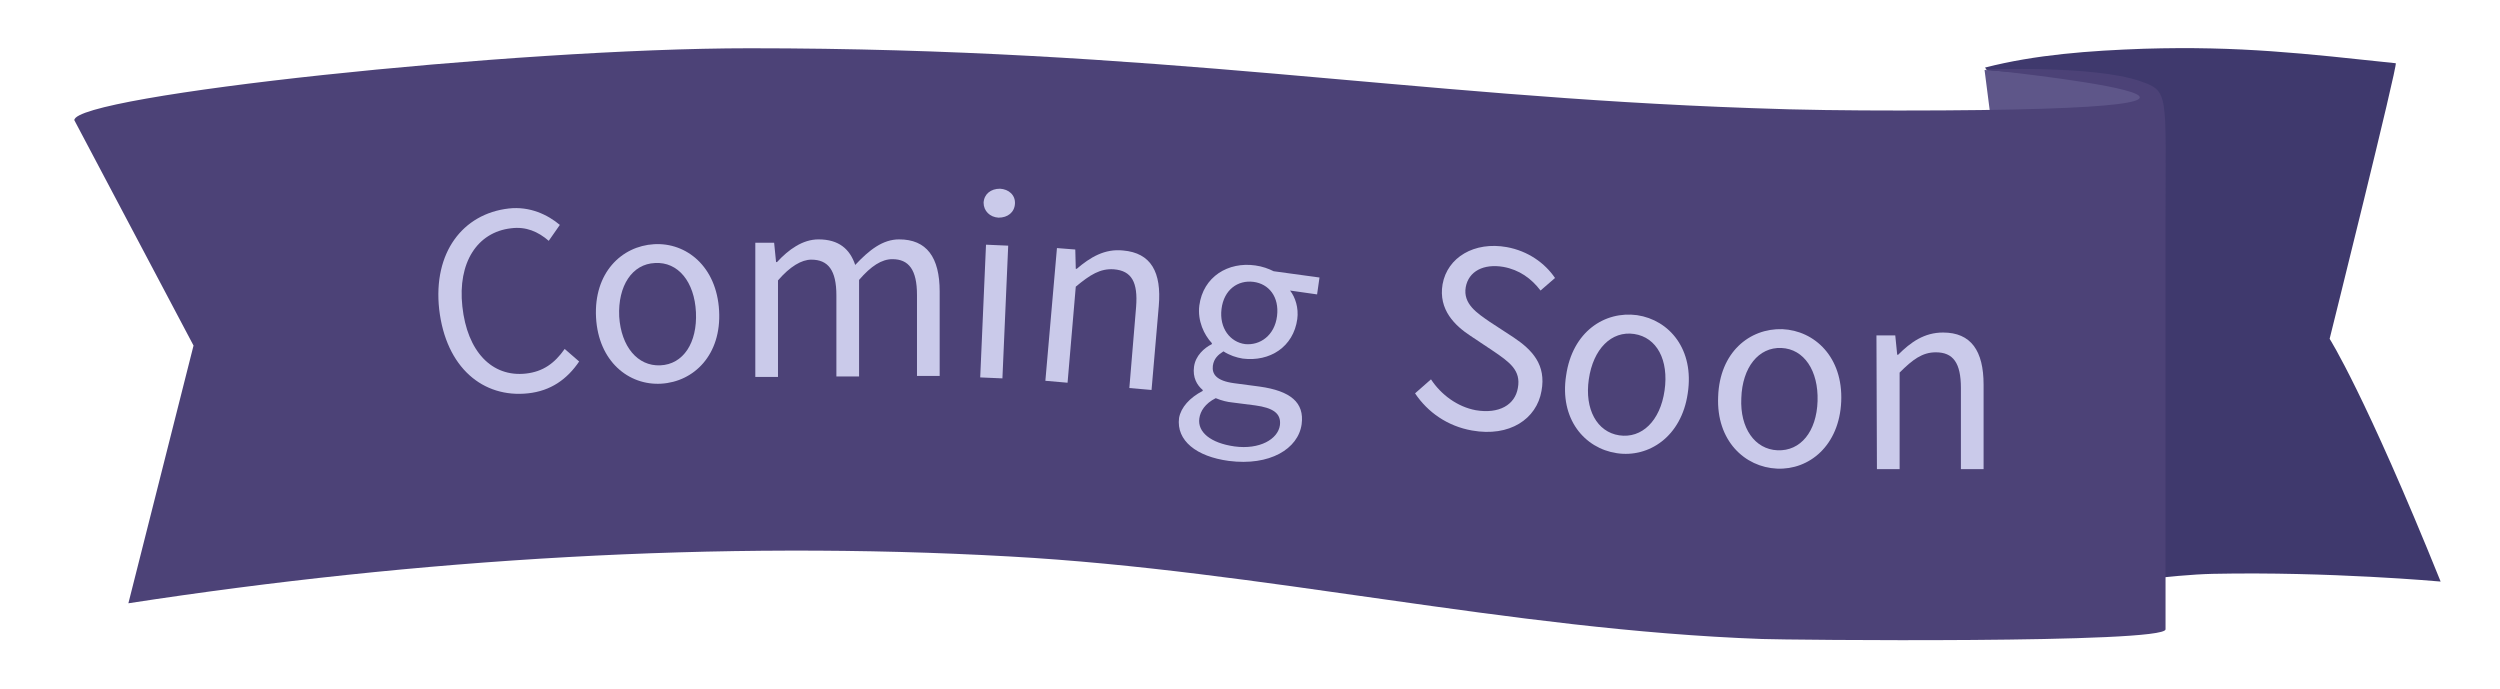
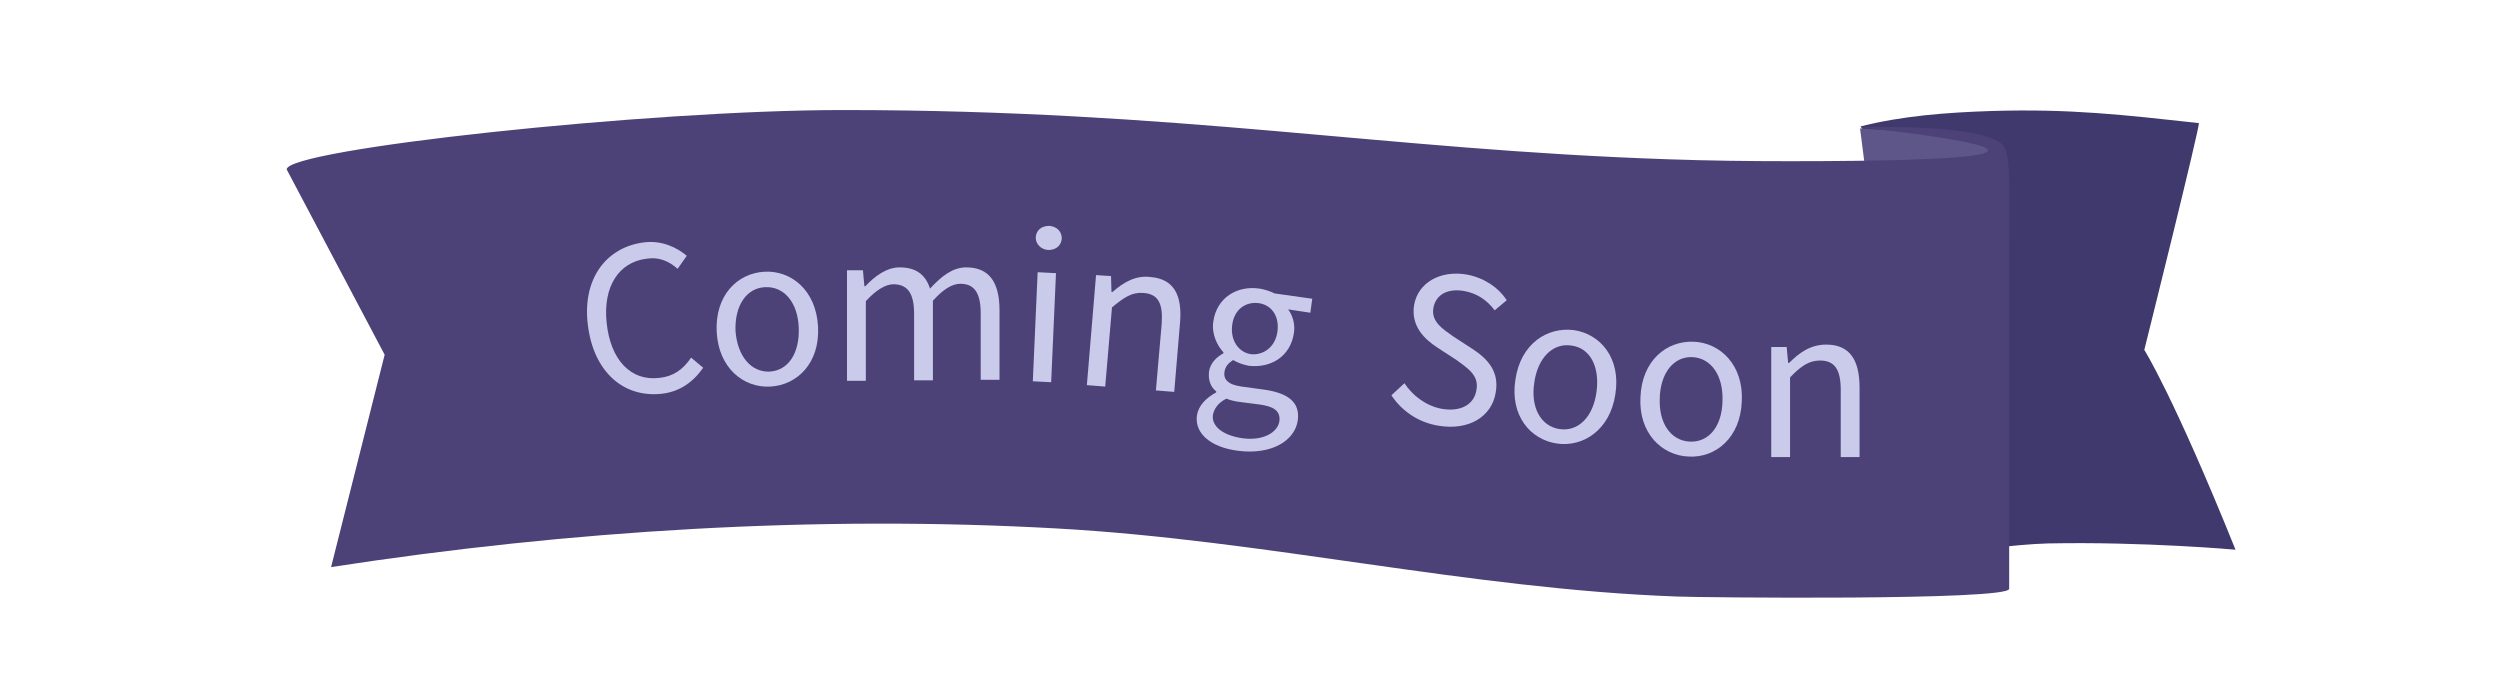
- <svg xmlns="http://www.w3.org/2000/svg" version="1.1" id="Layer_1" x="0px" y="0px" viewBox="-220 209.3 518 142.7" style="enable-background:new -220 209.3 518 142.7;" xml:space="preserve">
+ <svg xmlns="http://www.w3.org/2000/svg" version="1.1" id="Layer_1" x="0px" y="0px" viewBox="0 0 518 142.7" style="enable-background:new 0 0 518 142.7;" xml:space="preserve">
  <style type="text/css">
	.st0{fill:#3F396D;}
	.st1{fill:#5E5689;}
	.st2{fill:#4C4277;}
	.st3{fill:#CACAEA;}
</style>
-   <path class="st0" d="M193.2,226.6c-0.4-1.1-1.1-2.2-1.9-3.3c10.5-2.7,21.7-3.5,32.9-3.9c19.9-0.6,33.3,1,52.2,3  c0.5,0.1-13.7,57.1-13.7,57.1s7.3,11.4,23,50.3c0,0-23.1-2.1-47.2-1.6c-8.8,0.2-20.8,2.1-29.5,2.9c-5.4,0.5-5.2,0.6-5.6-3.3  c-0.3-3.2-0.6-6.5-0.9-9.7c-2.3-25-4.7-49.9-7-74.9c-0.3-3.5-0.7-7-1-10.5C194.2,230.7,194,228.6,193.2,226.6z" />
-   <polygon class="st1" points="227.5,331.4 205.3,333.9 191.2,223.8 223.3,226.2 " />
-   <path class="st2" d="M-204.6,234.2c0-5.1,90.9-14.9,139.9-14.9c85,0,135.9,9.9,207.6,12.4c10.2,0.4,20.4,0.5,30.7,0.5  c100.5,0,17.7-8.5,17.7-8.5s22.6-0.9,32.1,2.4c6.1,2.1,5.3,2.4,5.3,28.4s0,85.2,0,85.2c0,3-78.8,2.2-83.6,2  c-52.6-1.9-103.4-14.2-155.9-17.1c-60.5-3.4-122.8,0.5-182.6,9.7l13.5-53.4L-204.6,234.2z" />
-   <path class="st2" d="M200.7,273.4l-0.4-5.3l4.7-0.2l0.1,5.3l0.4,21.4l-3.2,0.2L200.7,273.4z M204.2,299.4c1.8-0.1,3.4,1.3,3.5,3.5  c0.1,2-1.4,3.6-3.2,3.7c-1.9,0.1-3.5-1.3-3.6-3.4C200.9,301.1,202.4,299.5,204.2,299.4z" />
-   <path class="st3" d="M-114.6,252.5c4.4-0.5,8.1,1.3,10.6,3.4l-2.3,3.3c-2.2-1.9-4.7-3-7.8-2.6c-7,0.8-11.1,7.1-10.1,16.2  c1,9.3,6.1,14.7,13.2,13.9c3.5-0.4,5.9-2.1,8-5.1l3,2.6c-2.5,3.7-5.9,6.1-10.6,6.6c-9.3,1-17-5.3-18.4-17.4  C-130.3,261.6-124.1,253.6-114.6,252.5z" />
-   <path class="st3" d="M-84.5,259.9c6.7-0.4,13,4.6,13.5,13.8c0.5,9.1-5.2,14.7-12,15.1c-6.7,0.4-13-4.6-13.5-13.7  C-97,265.8-91.2,260.3-84.5,259.9z M-83.2,285c4.8-0.2,7.7-4.7,7.4-11s-3.7-10.5-8.5-10.2c-4.7,0.2-7.7,4.7-7.4,11.1  C-91.3,281.1-87.9,285.2-83.2,285z" />
-   <path class="st3" d="M-63.5,259.6h3.9l0.4,4h0.2c2.4-2.6,5.3-4.7,8.6-4.7c4.2,0,6.5,2,7.6,5.3c2.9-3.1,5.7-5.3,9.1-5.3  c5.7,0,8.4,3.7,8.4,10.8v17.5H-30v-16.8c0-5.2-1.7-7.4-5.1-7.4c-2.2,0-4.4,1.4-6.9,4.3v20h-4.7v-16.8c0-5.2-1.7-7.4-5.2-7.4  c-2,0-4.4,1.4-6.9,4.3v20h-4.7L-63.5,259.6z" />
-   <path class="st3" d="M-15.7,260l4.6,0.2l-1.2,27.5l-4.6-0.2L-15.7,260z M-16.2,251.3c0.1-1.8,1.5-2.9,3.4-2.9  c1.8,0.1,3.2,1.3,3.1,3.1c-0.1,1.8-1.5,2.9-3.4,2.9C-14.9,254.3-16.2,253-16.2,251.3z" />
-   <path class="st3" d="M-1,260.7l3.8,0.3l0.1,4h0.2c2.8-2.4,5.8-4.2,9.6-3.8c5.8,0.5,8,4.5,7.4,11.5l-1.5,17.4l-4.6-0.4l1.4-16.8  c0.4-5.1-0.9-7.5-4.6-7.8c-2.8-0.2-4.9,1.1-7.9,3.6l-1.7,19.9l-4.6-0.4L-1,260.7z" />
-   <path class="st3" d="M29.2,290.3v-0.2c-1.2-1-2.1-2.6-1.8-4.8c0.3-2.3,2.1-3.9,3.7-4.7v-0.2c-1.6-1.7-3-4.6-2.6-7.8  c0.8-6,6-9.1,11.6-8.3c1.5,0.2,2.8,0.7,3.8,1.2l9.5,1.3l-0.5,3.5l-5.6-0.8c1.1,1.4,1.8,3.6,1.5,5.9c-0.8,5.8-5.7,8.9-11.3,8.2  c-1.3-0.2-2.8-0.7-4-1.5c-1.1,0.7-2,1.5-2.2,3c-0.2,1.7,0.7,3.1,4.4,3.6l5.3,0.7c6.4,0.9,9.3,3.3,8.7,7.8c-0.7,5.1-6.6,8.7-15.1,7.6  c-6.7-0.9-10.9-4.2-10.3-8.9C24.7,293.7,26.5,291.7,29.2,290.3z M35.8,301.8c5.2,0.7,9-1.5,9.4-4.4c0.3-2.5-1.5-3.6-5.1-4.1  l-4.7-0.6c-1.1-0.1-2.3-0.4-3.5-0.9c-2.2,1.1-3.2,2.7-3.4,4.2C28.1,298.8,30.8,301.1,35.8,301.8z M44.6,274.8c0.5-4-1.7-6.7-4.9-7.1  c-3.2-0.4-6.1,1.6-6.6,5.6s1.8,6.9,4.9,7.3C41.1,280.9,44.1,278.8,44.6,274.8z" />
-   <path class="st3" d="M76.5,287.9c2.1,3.2,5.5,5.7,9.3,6.4c4.8,0.8,8.1-1.1,8.7-4.6c0.7-3.7-1.8-5.4-5-7.6l-4.8-3.2  c-3.2-2.1-6.7-5.4-5.8-10.7c1-5.6,6.6-8.9,13.3-7.7c4.4,0.8,7.9,3.3,10,6.4l-3,2.6c-1.9-2.5-4.4-4.3-7.7-4.9  c-4.1-0.7-7.2,0.9-7.8,4.2c-0.6,3.5,2.4,5.4,5,7.2l4.9,3.2c3.9,2.6,6.8,5.7,5.8,11.1c-1,5.8-6.6,9.6-14.4,8.2  c-5.1-0.9-9.2-3.8-11.8-7.7L76.5,287.9z" />
-   <path class="st3" d="M119.2,274.6c6.7,1,11.9,7.1,10.5,16.2c-1.3,9-8.1,13.4-14.7,12.4c-6.7-1-11.9-7.1-10.5-16.1  C105.8,278,112.5,273.7,119.2,274.6z M115.5,299.5c4.7,0.7,8.5-3,9.4-9.3s-1.6-11-6.3-11.7c-4.7-0.7-8.5,3.1-9.4,9.4  C108.3,294.1,110.9,298.8,115.5,299.5z" />
-   <path class="st3" d="M149.3,277.5c6.7,0.3,12.6,5.8,12.2,15c-0.4,9.1-6.6,14.2-13.3,13.9c-6.7-0.3-12.6-5.8-12.2-14.9  C136.3,282.3,142.5,277.3,149.3,277.5z M148.3,302.6c4.8,0.2,8.1-3.9,8.3-10.2c0.2-6.3-2.8-10.8-7.5-11s-8.1,4-8.3,10.4  C140.5,298,143.6,302.4,148.3,302.6z" />
-   <path class="st3" d="M168.8,278.8h3.9l0.4,4h0.2c2.6-2.6,5.4-4.6,9.3-4.6c5.8,0,8.4,3.8,8.4,10.8v17.5h-4.7v-16.8  c0-5.2-1.6-7.4-5.2-7.4c-2.8,0-4.8,1.5-7.5,4.2v20h-4.7L168.8,278.8z" />
+   <path class="st0" d="M387.1,28.9c-0.3-0.9-0.9-1.8-1.6-2.7c8.6-2.2,17.9-2.9,27.1-3.2c16.4-0.5,27.4,0.8,43,2.5  c0.4,0.1-11.3,47-11.3,47s6,9.4,18.9,41.4c0,0-19-1.7-38.9-1.3c-7.2,0.2-17.1,1.7-24.3,2.4c-4.4,0.4-4.3,0.5-4.6-2.7  c-0.2-2.6-0.5-5.4-0.7-8c-1.9-20.6-3.9-41.1-5.8-61.7c-0.2-2.9-0.6-5.8-0.8-8.6C387.9,32.2,387.7,30.5,387.1,28.9z" />
+   <polygon class="st1" points="415.3,115.2 397,117.2 385.4,26.6 411.9,28.5 " />
+   <path class="st2" d="M59.4,35.1c0-4.2,74.9-12.3,115.2-12.3c70,0,111.9,8.2,171,10.2c8.4,0.3,16.8,0.4,25.3,0.4  c82.8,0,14.6-7,14.6-7s18.6-0.7,26.4,2c5,1.7,4.4,2,4.4,23.4s0,70.2,0,70.2c0,2.5-64.9,1.8-68.9,1.6c-43.3-1.6-85.2-11.7-128.4-14.1  c-49.8-2.8-101.1,0.4-150.4,8l11.1-44L59.4,35.1z" />
+   <path class="st2" d="M393.2,67.4l-0.3-4.4l3.9-0.2l0.1,4.4l0.3,17.6l-2.6,0.2L393.2,67.4z M396.1,88.8c1.5-0.1,2.8,1.1,2.9,2.9  c0.1,1.6-1.2,3-2.6,3c-1.6,0.1-2.9-1.1-3-2.8C393.4,90.2,394.6,88.9,396.1,88.8z" />
+   <path class="st3" d="M133.6,50.2c3.6-0.4,6.7,1.1,8.7,2.8l-1.9,2.7c-1.8-1.6-3.9-2.5-6.4-2.1c-5.8,0.7-9.1,5.8-8.3,13.3  c0.8,7.7,5,12.1,10.9,11.4c2.9-0.3,4.9-1.7,6.6-4.2l2.5,2.1c-2.1,3-4.9,5-8.7,5.4c-7.7,0.8-14-4.4-15.2-14.3  C120.6,57.7,125.7,51.1,133.6,50.2z" />
+   <path class="st3" d="M158.4,56.3c5.5-0.3,10.7,3.8,11.1,11.4c0.4,7.5-4.3,12.1-9.9,12.4c-5.5,0.3-10.7-3.8-11.1-11.3  C148.1,61.2,152.8,56.6,158.4,56.3z M159.4,77c4-0.2,6.3-3.9,6.1-9.1c-0.2-5.2-3-8.6-7-8.4c-3.9,0.2-6.3,3.9-6.1,9.1  C152.8,73.8,155.6,77.1,159.4,77z" />
+   <path class="st3" d="M175.6,56h3.2l0.3,3.3h0.2c2-2.1,4.4-3.9,7.1-3.9c3.5,0,5.4,1.6,6.3,4.4c2.4-2.6,4.7-4.4,7.5-4.4  c4.7,0,6.9,3,6.9,8.9v14.4h-3.9V64.9c0-4.3-1.4-6.1-4.2-6.1c-1.8,0-3.6,1.2-5.7,3.5v16.5h-3.9V65c0-4.3-1.4-6.1-4.3-6.1  c-1.6,0-3.6,1.2-5.7,3.5v16.5h-3.9V56z" />
+   <path class="st3" d="M215,56.4l3.8,0.2l-1,22.6L214,79L215,56.4z M214.6,49.2c0.1-1.5,1.2-2.4,2.8-2.4c1.5,0.1,2.6,1.1,2.6,2.6  c-0.1,1.5-1.2,2.4-2.8,2.4C215.7,51.7,214.6,50.6,214.6,49.2z" />
+   <path class="st3" d="M227.1,57l3.1,0.2l0.1,3.3h0.2c2.3-2,4.8-3.5,7.9-3.1c4.8,0.4,6.6,3.7,6.1,9.5l-1.2,14.3l-3.8-0.3l1.2-13.8  c0.3-4.2-0.7-6.2-3.8-6.4c-2.3-0.2-4,0.9-6.5,3l-1.4,16.4l-3.8-0.3L227.1,57z" />
+   <path class="st3" d="M252,81.3v-0.2c-1-0.8-1.7-2.1-1.5-4c0.2-1.9,1.7-3.2,3-3.9v-0.2c-1.3-1.4-2.5-3.8-2.1-6.4  c0.7-4.9,4.9-7.5,9.6-6.8c1.2,0.2,2.3,0.6,3.1,1l7.8,1.1l-0.4,2.9l-4.6-0.7c0.9,1.2,1.5,3,1.2,4.9c-0.7,4.8-4.7,7.3-9.3,6.8  c-1.1-0.2-2.3-0.6-3.3-1.2c-0.9,0.6-1.6,1.2-1.8,2.5c-0.2,1.4,0.6,2.6,3.6,3l4.4,0.6c5.3,0.7,7.7,2.7,7.2,6.4  c-0.6,4.2-5.4,7.2-12.4,6.3c-5.5-0.7-9-3.5-8.5-7.3C248.3,84.1,249.8,82.5,252,81.3z M257.4,90.8c4.3,0.6,7.4-1.2,7.7-3.6  c0.2-2.1-1.2-3-4.2-3.4l-3.9-0.5c-0.9-0.1-1.9-0.3-2.9-0.7c-1.8,0.9-2.6,2.2-2.8,3.5C251.1,88.3,253.3,90.2,257.4,90.8z M264.7,68.6  c0.4-3.3-1.4-5.5-4-5.8c-2.6-0.3-5,1.3-5.4,4.6c-0.4,3.3,1.5,5.7,4,6C261.8,73.6,264.3,71.9,264.7,68.6z" />
+   <path class="st3" d="M291,79.4c1.7,2.6,4.5,4.7,7.7,5.3c4,0.7,6.7-0.9,7.2-3.8c0.6-3-1.5-4.4-4.1-6.3l-4-2.6  c-2.6-1.7-5.5-4.4-4.8-8.8c0.8-4.6,5.4-7.3,11-6.3c3.6,0.7,6.5,2.7,8.2,5.3l-2.5,2.1c-1.6-2.1-3.6-3.5-6.3-4  c-3.4-0.6-5.9,0.7-6.4,3.5c-0.5,2.9,2,4.4,4.1,5.9l4,2.6c3.2,2.1,5.6,4.7,4.8,9.1c-0.8,4.8-5.4,7.9-11.9,6.8  c-4.2-0.7-7.6-3.1-9.7-6.3L291,79.4z" />
+   <path class="st3" d="M326.1,68.4c5.5,0.8,9.8,5.8,8.6,13.3c-1.1,7.4-6.7,11-12.1,10.2c-5.5-0.8-9.8-5.8-8.6-13.3  C315.1,71.2,320.6,67.7,326.1,68.4z M323.1,88.9c3.9,0.6,7-2.5,7.7-7.7s-1.3-9.1-5.2-9.6c-3.9-0.6-7,2.6-7.7,7.7  C317.1,84.5,319.3,88.3,323.1,88.9z" />
+   <path class="st3" d="M350.9,70.8c5.5,0.2,10.4,4.8,10,12.4c-0.3,7.5-5.4,11.7-11,11.4c-5.5-0.2-10.4-4.8-10-12.3  C340.2,74.7,345.3,70.6,350.9,70.8z M350.1,91.5c4,0.2,6.7-3.2,6.8-8.4c0.2-5.2-2.3-8.9-6.2-9.1c-3.9-0.2-6.7,3.3-6.8,8.6  C343.7,87.7,346.2,91.3,350.1,91.5z" />
+   <path class="st3" d="M367,71.9h3.2l0.3,3.3h0.2c2.1-2.1,4.4-3.8,7.7-3.8c4.8,0,6.9,3.1,6.9,8.9v14.4h-3.9V80.8  c0-4.3-1.3-6.1-4.3-6.1c-2.3,0-4,1.2-6.2,3.5v16.5h-3.9L367,71.9z" />
</svg>
